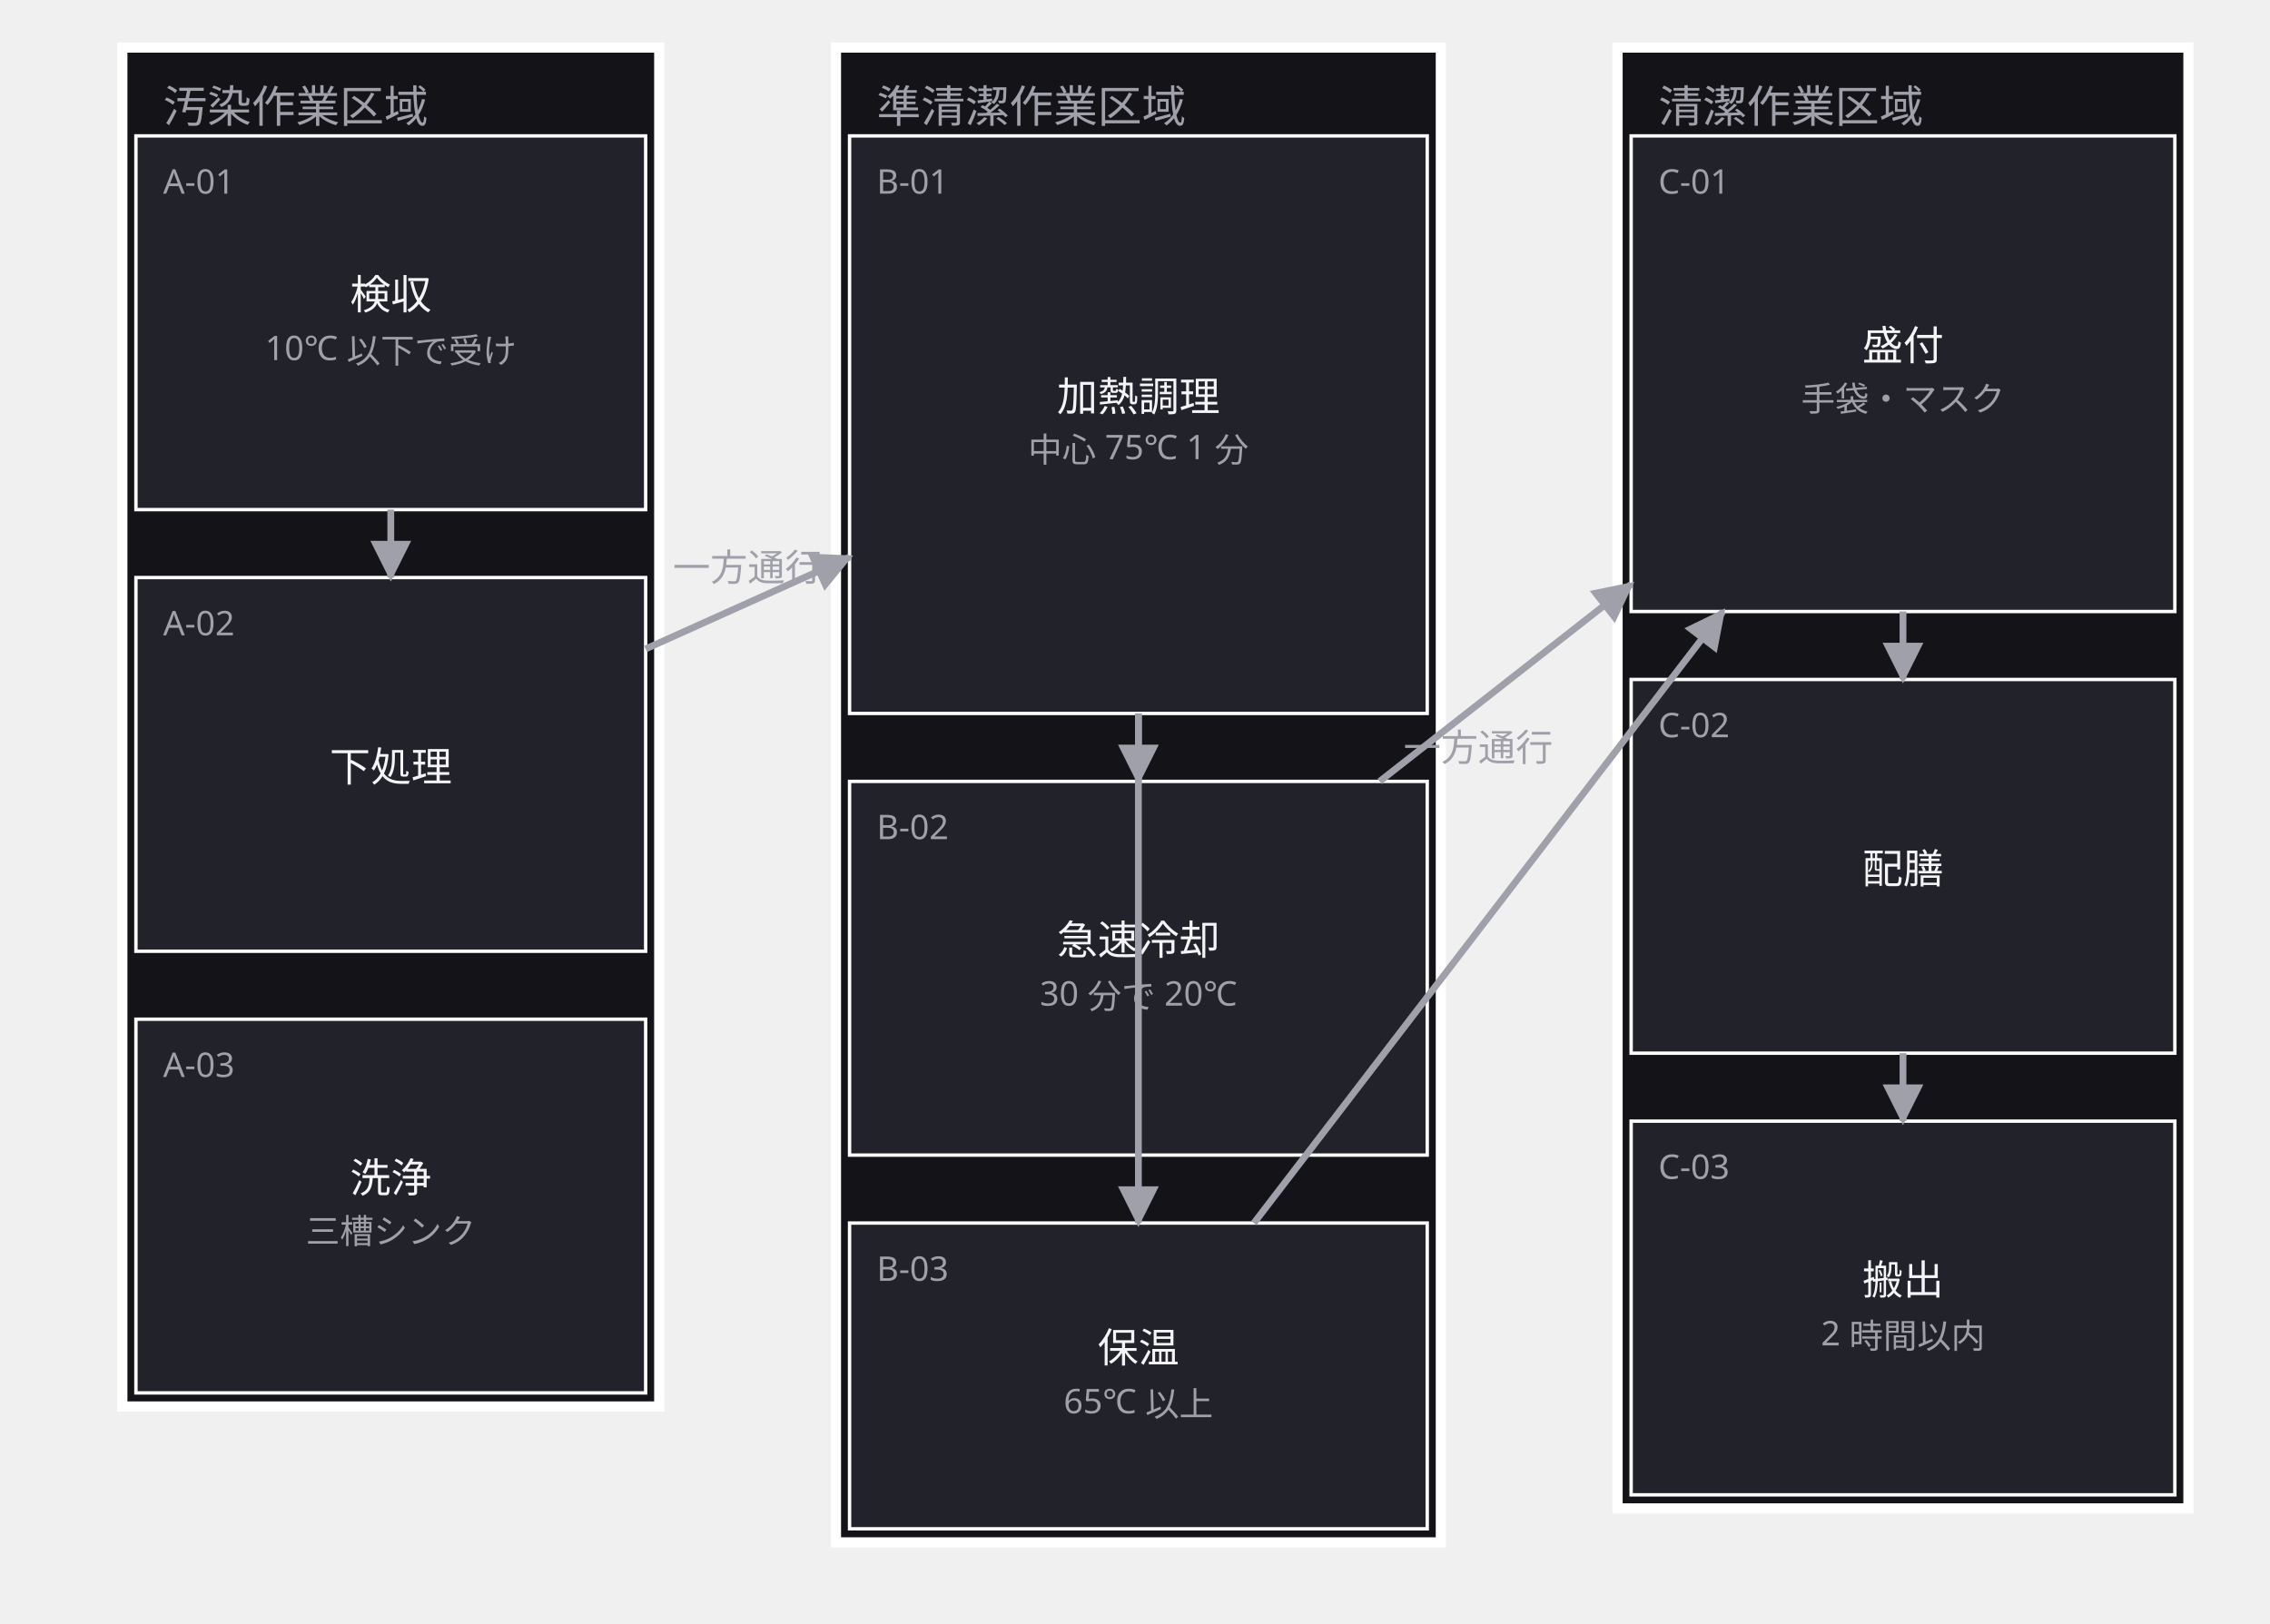
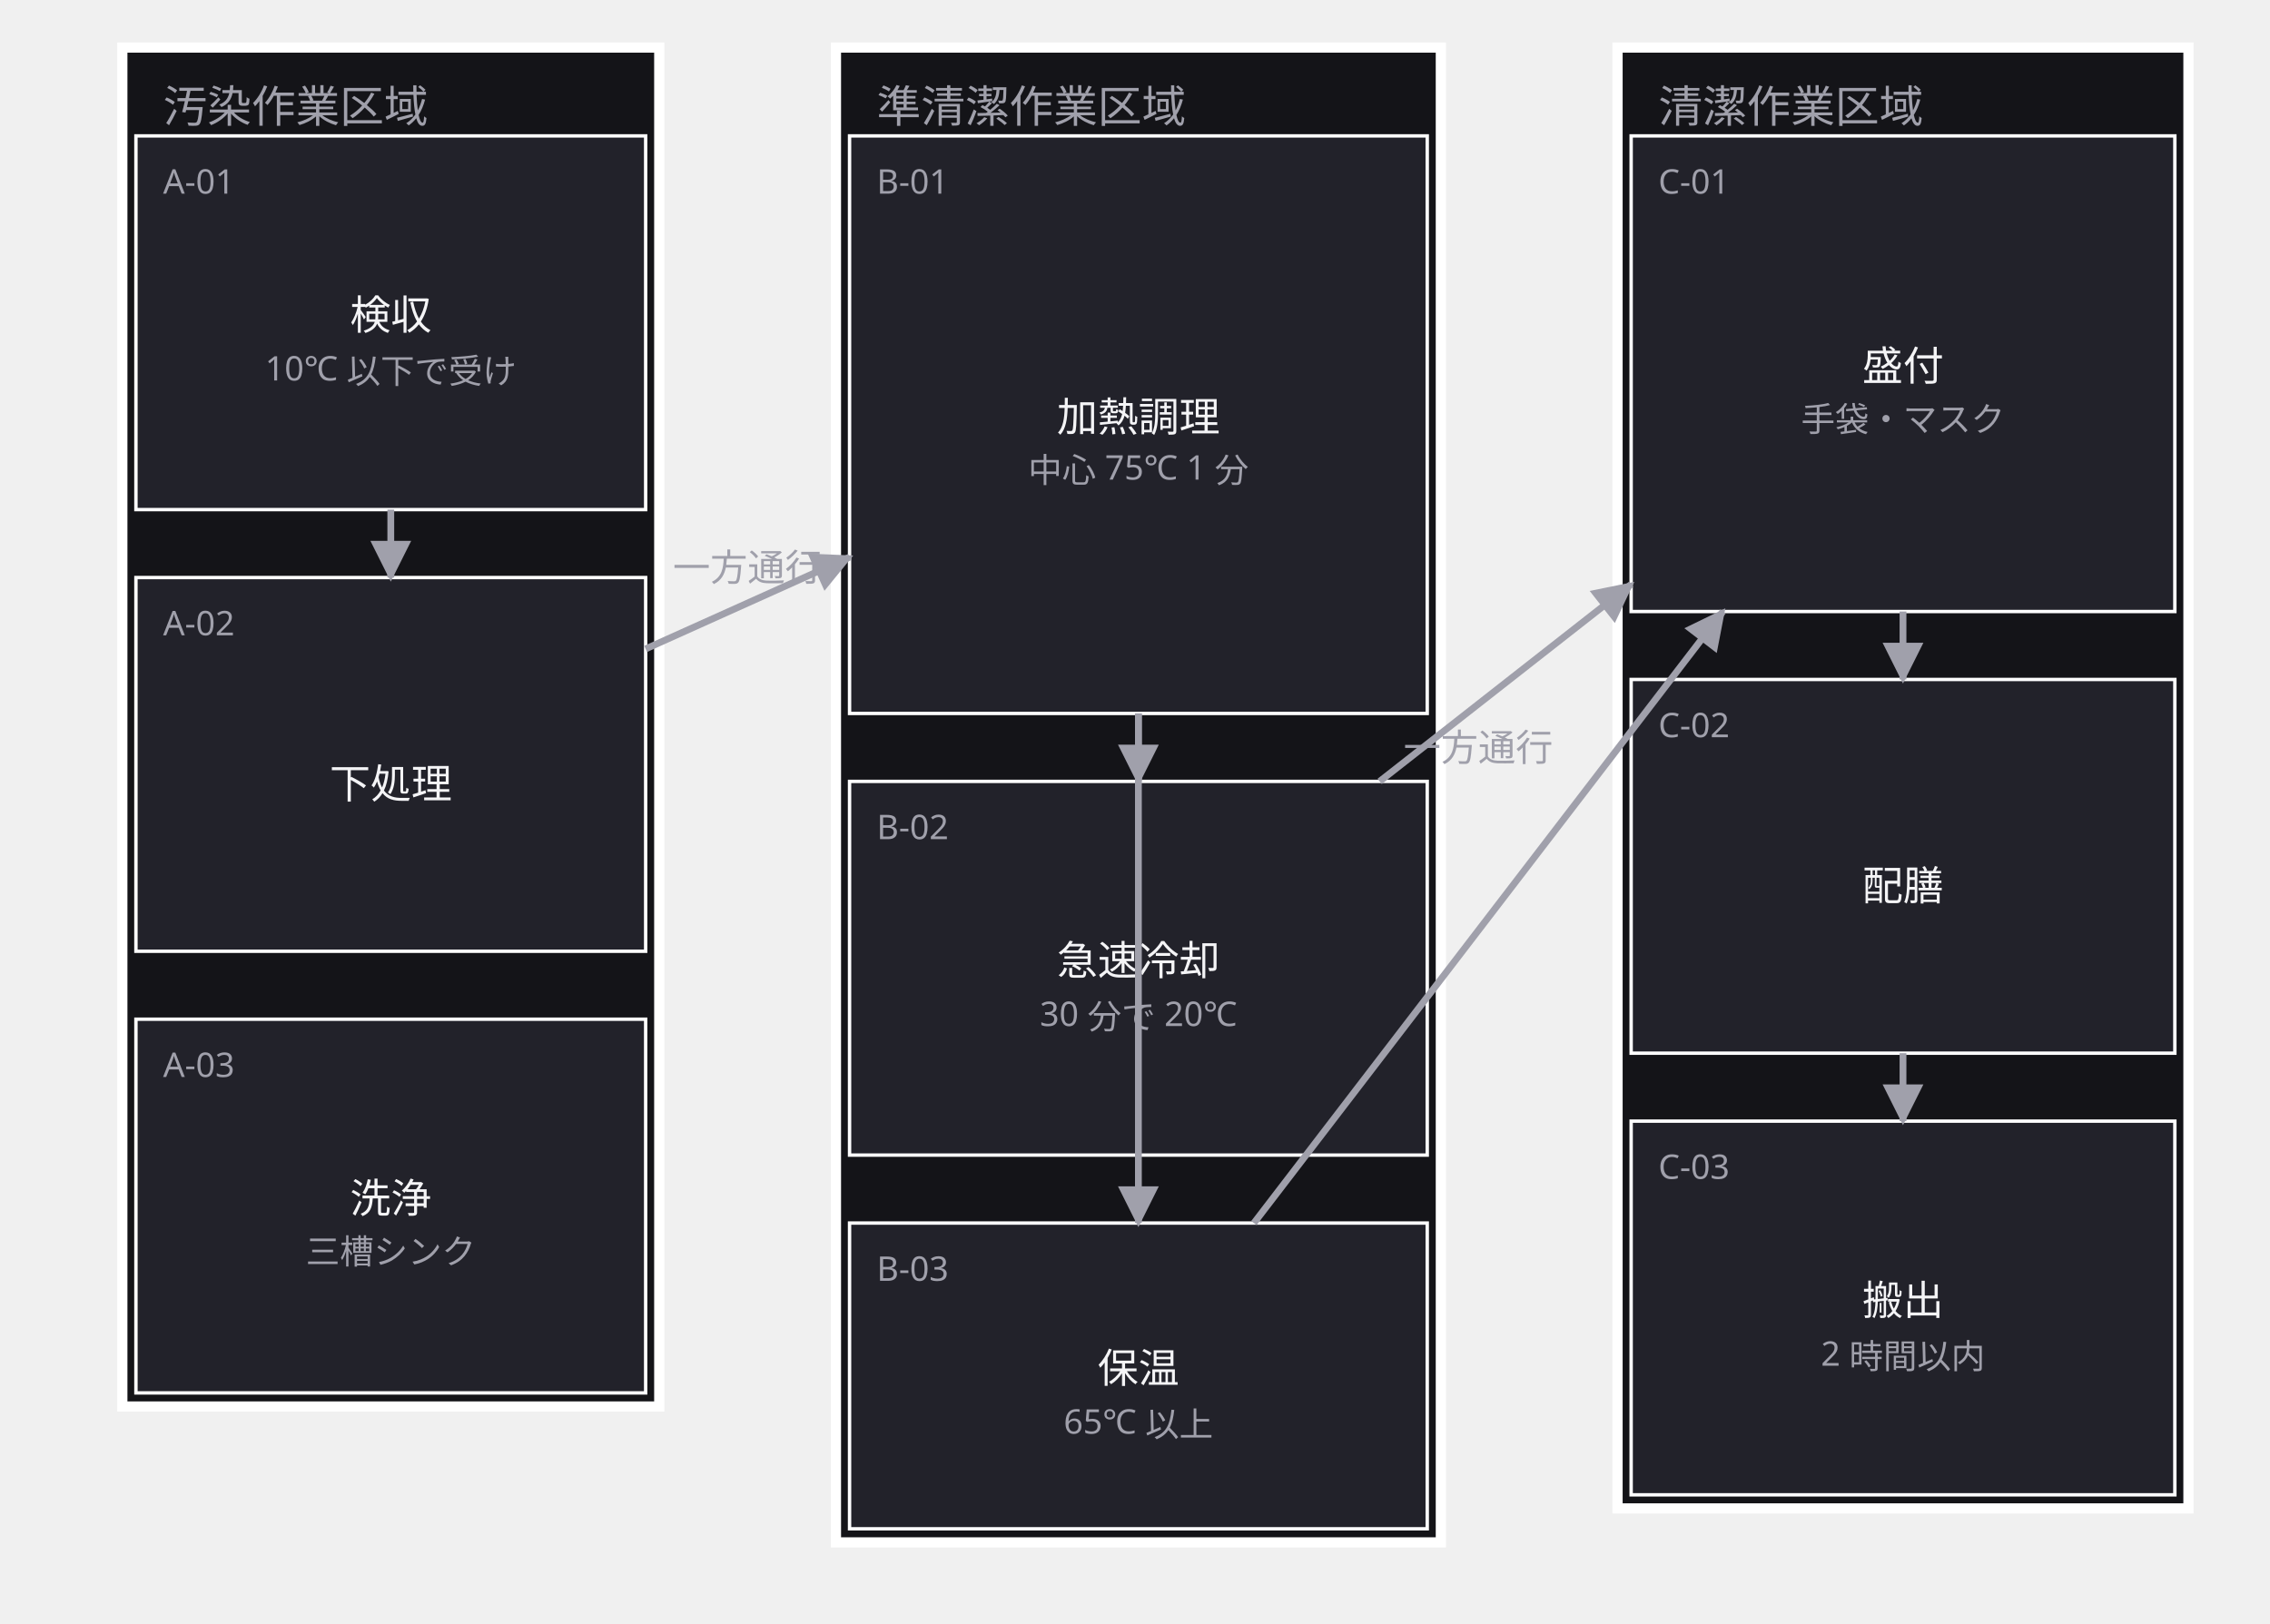
<svg xmlns="http://www.w3.org/2000/svg" width="668" height="478" viewBox="0 0 668 478">
  <defs>
    <marker id="arrow" viewBox="0 0 10 10" refX="9" refY="5" markerWidth="6" markerHeight="6" orient="auto">
      <path d="M 0 0 L 10 5 L 0 10 z" fill="#a0a0ab" />
    </marker>
  </defs>
  <g data-group="osen">
    <rect x="36" y="14" width="158" height="400" fill="#141418" stroke="#ffffff" stroke-width="3" />
    <text x="48" y="36" font-family="sans-serif" font-size="13" fill="#a0a0ab">汚染作業区域</text>
  </g>
  <g data-group="junsei">
    <rect x="246" y="14" width="178" height="440" fill="#141418" stroke="#ffffff" stroke-width="3" />
    <text x="258" y="36" font-family="sans-serif" font-size="13" fill="#a0a0ab">準清潔作業区域</text>
  </g>
  <g data-group="seiketsu">
    <rect x="476" y="14" width="168" height="430" fill="#141418" stroke="#ffffff" stroke-width="3" />
    <text x="488" y="36" font-family="sans-serif" font-size="13" fill="#a0a0ab">清潔作業区域</text>
  </g>
  <g data-node="kanetsu" data-pinned="false" data-shape="rect">
    <rect x="250" y="40" width="170" height="170" fill="#22222a" stroke="#ffffff" stroke-width="1" />
    <text x="258" y="57" font-family="sans-serif" font-size="10" fill="#a0a0ab">B-01</text>
-     <text x="335" y="121" text-anchor="middle" font-family="sans-serif" font-size="12" fill="#f4f4f6">加熱調理</text>
-     <text x="335" y="136" text-anchor="middle" font-family="sans-serif" font-size="10" fill="#a0a0ab">中心 75℃ 1 分</text>
+     <text x="335" y="127" text-anchor="middle" font-family="sans-serif" font-size="12" fill="#f4f4f6">加熱調理</text>
+     <text x="335" y="142" text-anchor="middle" font-family="sans-serif" font-size="10" fill="#a0a0ab">中心 75℃ 1 分</text>
  </g>
  <g data-node="moritsuke" data-pinned="false" data-shape="rect">
    <rect x="480" y="40" width="160" height="140" fill="#22222a" stroke="#ffffff" stroke-width="1" />
    <text x="488" y="57" font-family="sans-serif" font-size="10" fill="#a0a0ab">C-01</text>
-     <text x="560" y="106" text-anchor="middle" font-family="sans-serif" font-size="12" fill="#f4f4f6">盛付</text>
-     <text x="560" y="121" text-anchor="middle" font-family="sans-serif" font-size="10" fill="#a0a0ab">手袋・マスク</text>
+     <text x="560" y="112" text-anchor="middle" font-family="sans-serif" font-size="12" fill="#f4f4f6">盛付</text>
+     <text x="560" y="127" text-anchor="middle" font-family="sans-serif" font-size="10" fill="#a0a0ab">手袋・マスク</text>
  </g>
  <g data-node="reikyaku" data-pinned="false" data-shape="rect">
    <rect x="250" y="230" width="170" height="110" fill="#22222a" stroke="#ffffff" stroke-width="1" />
    <text x="258" y="247" font-family="sans-serif" font-size="10" fill="#a0a0ab">B-02</text>
-     <text x="335" y="281" text-anchor="middle" font-family="sans-serif" font-size="12" fill="#f4f4f6">急速冷却</text>
-     <text x="335" y="296" text-anchor="middle" font-family="sans-serif" font-size="10" fill="#a0a0ab">30 分で 20℃</text>
+     <text x="335" y="287" text-anchor="middle" font-family="sans-serif" font-size="12" fill="#f4f4f6">急速冷却</text>
+     <text x="335" y="302" text-anchor="middle" font-family="sans-serif" font-size="10" fill="#a0a0ab">30 分で 20℃</text>
  </g>
  <g data-node="haizen" data-pinned="false" data-shape="rect">
    <rect x="480" y="200" width="160" height="110" fill="#22222a" stroke="#ffffff" stroke-width="1" />
    <text x="488" y="217" font-family="sans-serif" font-size="10" fill="#a0a0ab">C-02</text>
-     <text x="560" y="260" text-anchor="middle" font-family="sans-serif" font-size="12" fill="#f4f4f6">配膳</text>
+     <text x="560" y="265" text-anchor="middle" font-family="sans-serif" font-size="12" fill="#f4f4f6">配膳</text>
  </g>
  <g data-node="hakobi" data-pinned="false" data-shape="rect">
    <rect x="480" y="330" width="160" height="110" fill="#22222a" stroke="#ffffff" stroke-width="1" />
    <text x="488" y="347" font-family="sans-serif" font-size="10" fill="#a0a0ab">C-03</text>
-     <text x="560" y="381" text-anchor="middle" font-family="sans-serif" font-size="12" fill="#f4f4f6">搬出</text>
-     <text x="560" y="396" text-anchor="middle" font-family="sans-serif" font-size="10" fill="#a0a0ab">2 時間以内</text>
+     <text x="560" y="387" text-anchor="middle" font-family="sans-serif" font-size="12" fill="#f4f4f6">搬出</text>
+     <text x="560" y="402" text-anchor="middle" font-family="sans-serif" font-size="10" fill="#a0a0ab">2 時間以内</text>
  </g>
  <g data-node="kenpin" data-pinned="false" data-shape="rect">
    <rect x="40" y="40" width="150" height="110" fill="#22222a" stroke="#ffffff" stroke-width="1" />
    <text x="48" y="57" font-family="sans-serif" font-size="10" fill="#a0a0ab">A-01</text>
-     <text x="115" y="91" text-anchor="middle" font-family="sans-serif" font-size="12" fill="#f4f4f6">検収</text>
-     <text x="115" y="106" text-anchor="middle" font-family="sans-serif" font-size="10" fill="#a0a0ab">10℃ 以下で受け</text>
+     <text x="115" y="97" text-anchor="middle" font-family="sans-serif" font-size="12" fill="#f4f4f6">検収</text>
+     <text x="115" y="112" text-anchor="middle" font-family="sans-serif" font-size="10" fill="#a0a0ab">10℃ 以下で受け</text>
  </g>
  <g data-node="shitagoshirae" data-pinned="false" data-shape="rect">
    <rect x="40" y="170" width="150" height="110" fill="#22222a" stroke="#ffffff" stroke-width="1" />
    <text x="48" y="187" font-family="sans-serif" font-size="10" fill="#a0a0ab">A-02</text>
-     <text x="115" y="230" text-anchor="middle" font-family="sans-serif" font-size="12" fill="#f4f4f6">下処理</text>
+     <text x="115" y="235" text-anchor="middle" font-family="sans-serif" font-size="12" fill="#f4f4f6">下処理</text>
  </g>
  <g data-node="senjo" data-pinned="false" data-shape="rect">
    <rect x="40" y="300" width="150" height="110" fill="#22222a" stroke="#ffffff" stroke-width="1" />
    <text x="48" y="317" font-family="sans-serif" font-size="10" fill="#a0a0ab">A-03</text>
-     <text x="115" y="351" text-anchor="middle" font-family="sans-serif" font-size="12" fill="#f4f4f6">洗浄</text>
-     <text x="115" y="366" text-anchor="middle" font-family="sans-serif" font-size="10" fill="#a0a0ab">三槽シンク</text>
+     <text x="115" y="357" text-anchor="middle" font-family="sans-serif" font-size="12" fill="#f4f4f6">洗浄</text>
+     <text x="115" y="372" text-anchor="middle" font-family="sans-serif" font-size="10" fill="#a0a0ab">三槽シンク</text>
  </g>
  <g data-node="hoon" data-pinned="false" data-shape="rect">
    <rect x="250" y="360" width="170" height="90" fill="#22222a" stroke="#ffffff" stroke-width="1" />
    <text x="258" y="377" font-family="sans-serif" font-size="10" fill="#a0a0ab">B-03</text>
-     <text x="335" y="401" text-anchor="middle" font-family="sans-serif" font-size="12" fill="#f4f4f6">保温</text>
-     <text x="335" y="416" text-anchor="middle" font-family="sans-serif" font-size="10" fill="#a0a0ab">65℃ 以上</text>
+     <text x="335" y="407" text-anchor="middle" font-family="sans-serif" font-size="12" fill="#f4f4f6">保温</text>
+     <text x="335" y="422" text-anchor="middle" font-family="sans-serif" font-size="10" fill="#a0a0ab">65℃ 以上</text>
  </g>
  <g data-edge="kenpin&gt;shitagoshirae" data-pinned="false">
    <path d="M 115 150 L 115 170" fill="none" stroke="#a0a0ab" stroke-width="2" marker-end="url(#arrow)" />
  </g>
  <g data-edge="shitagoshirae&gt;kanetsu" data-pinned="false">
    <path d="M 190 191 L 250 164" fill="none" stroke="#a0a0ab" stroke-width="2" marker-end="url(#arrow)" />
    <text x="220" y="171" text-anchor="middle" font-family="sans-serif" font-size="11" fill="#a0a0ab">一方通行</text>
  </g>
  <g data-edge="kanetsu&gt;reikyaku" data-pinned="false">
    <path d="M 335 210 L 335 230" fill="none" stroke="#a0a0ab" stroke-width="2" marker-end="url(#arrow)" />
  </g>
  <g data-edge="kanetsu&gt;hoon" data-pinned="false">
    <path d="M 335 210 L 335 360" fill="none" stroke="#a0a0ab" stroke-width="2" marker-end="url(#arrow)" />
  </g>
  <g data-edge="reikyaku&gt;moritsuke" data-pinned="false">
    <path d="M 406 230 L 480 172" fill="none" stroke="#a0a0ab" stroke-width="2" marker-end="url(#arrow)" />
    <text x="435" y="224" text-anchor="middle" font-family="sans-serif" font-size="11" fill="#a0a0ab">一方通行</text>
  </g>
  <g data-edge="hoon&gt;moritsuke" data-pinned="false">
    <path d="M 369 360 L 507 180" fill="none" stroke="#a0a0ab" stroke-width="2" marker-end="url(#arrow)" />
  </g>
  <g data-edge="moritsuke&gt;haizen" data-pinned="false">
    <path d="M 560 180 L 560 200" fill="none" stroke="#a0a0ab" stroke-width="2" marker-end="url(#arrow)" />
  </g>
  <g data-edge="haizen&gt;hakobi" data-pinned="false">
    <path d="M 560 310 L 560 330" fill="none" stroke="#a0a0ab" stroke-width="2" marker-end="url(#arrow)" />
  </g>
</svg>
